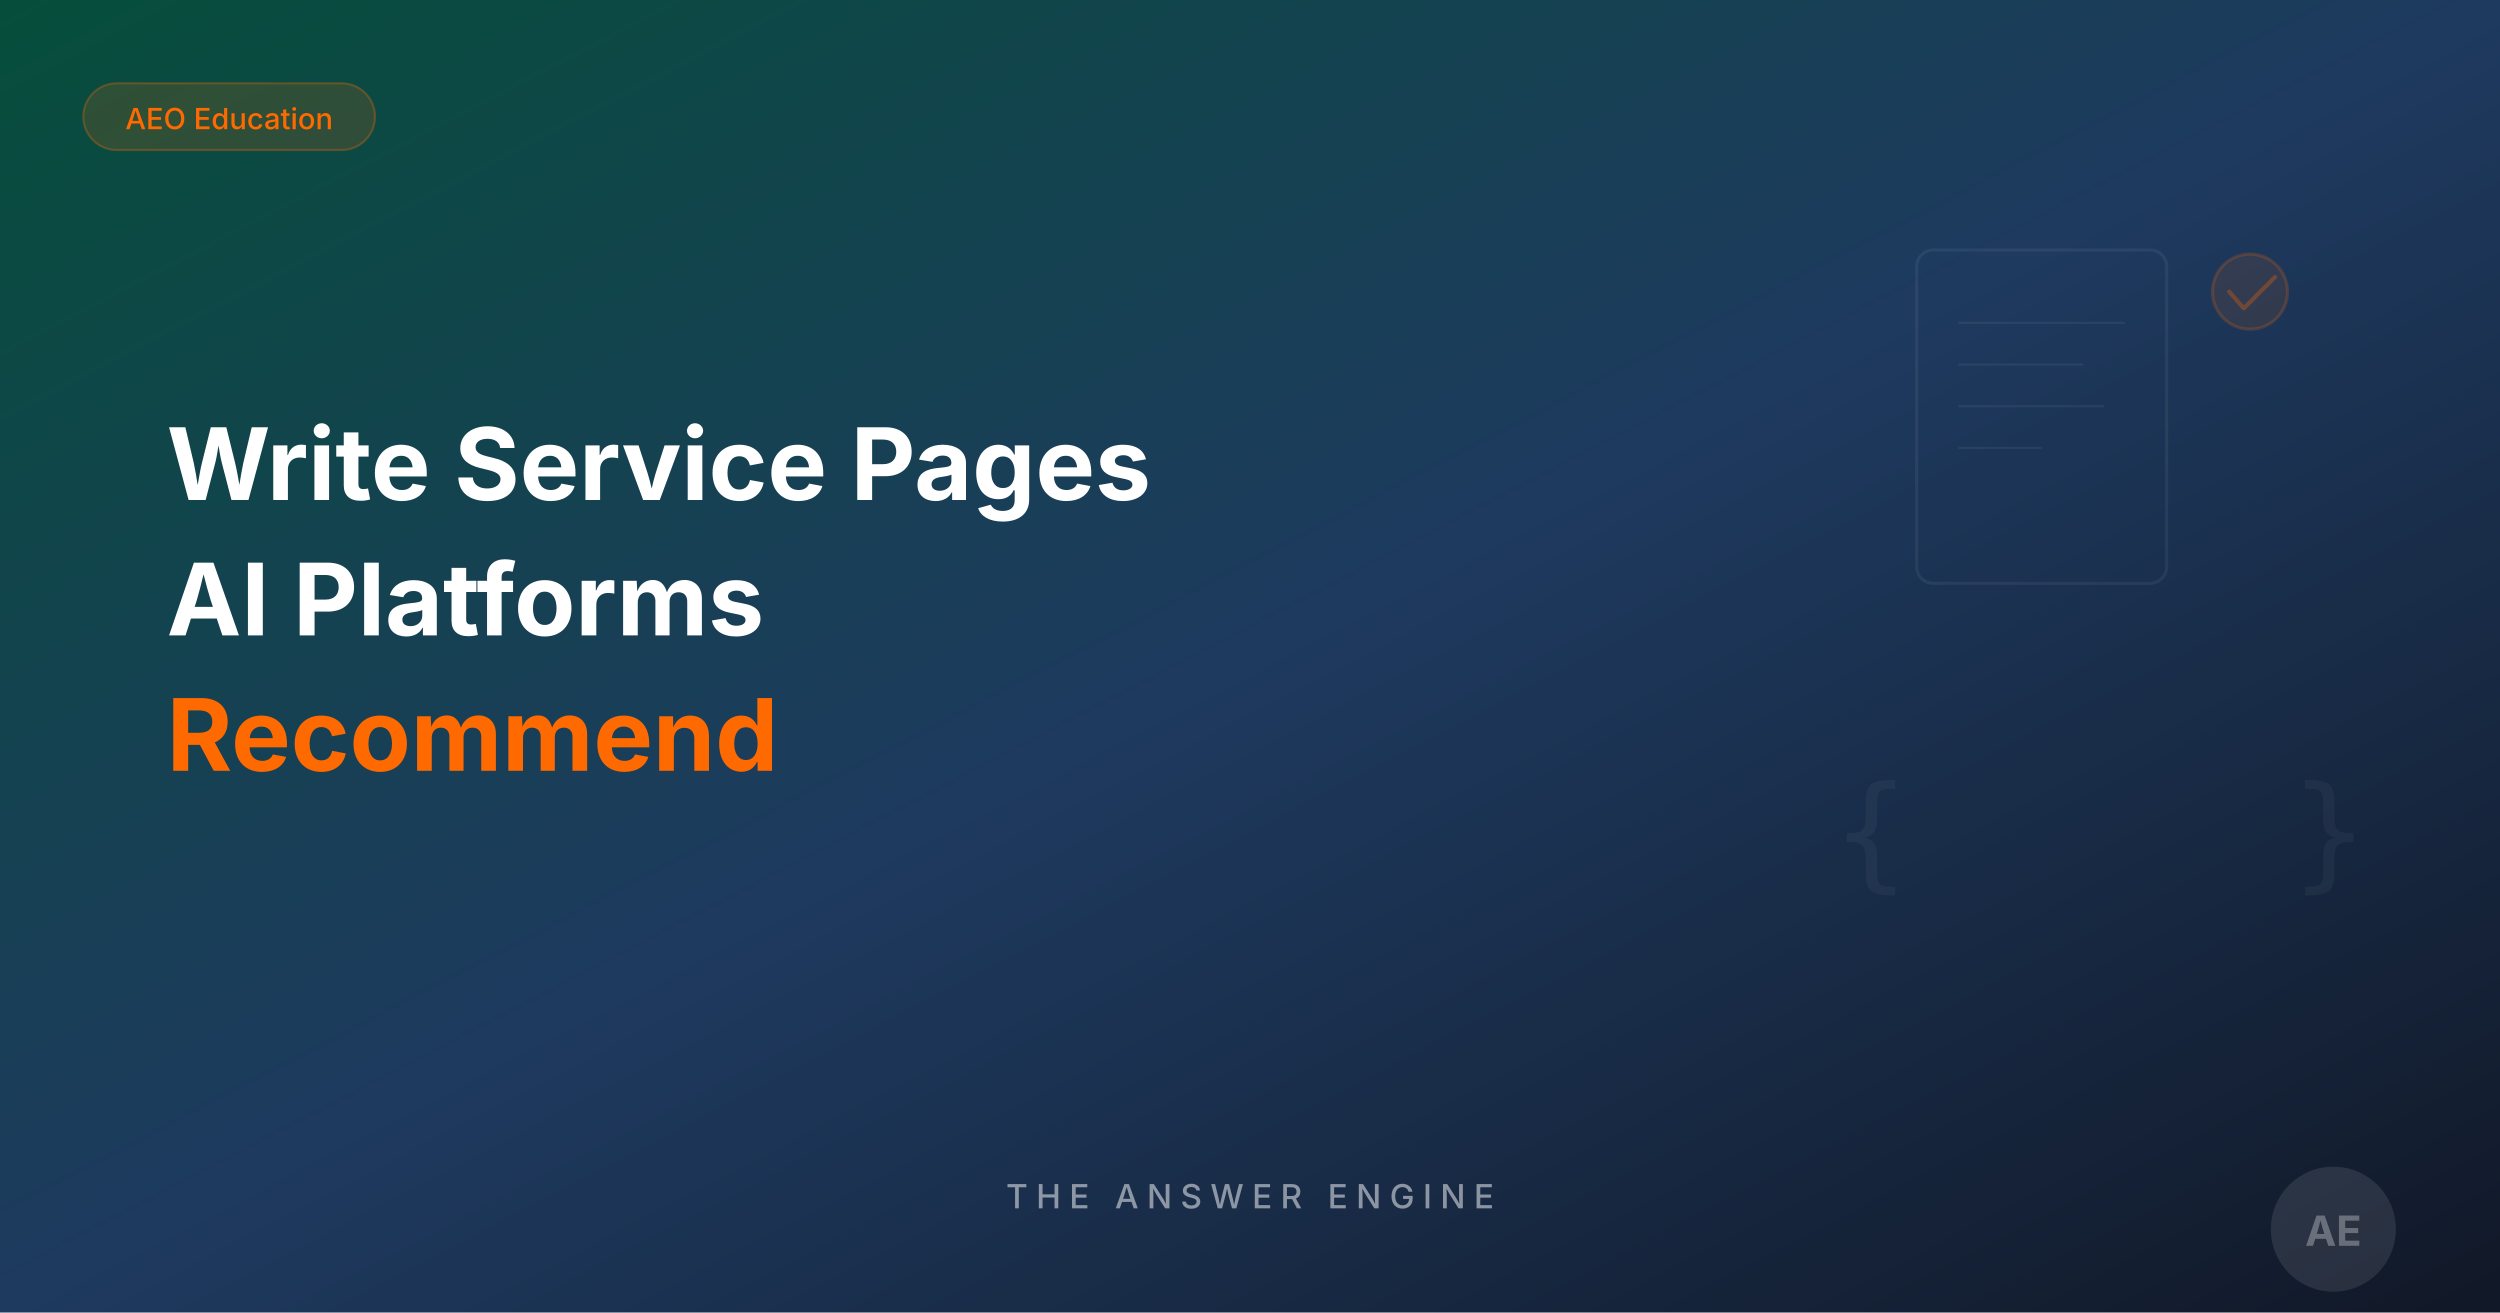
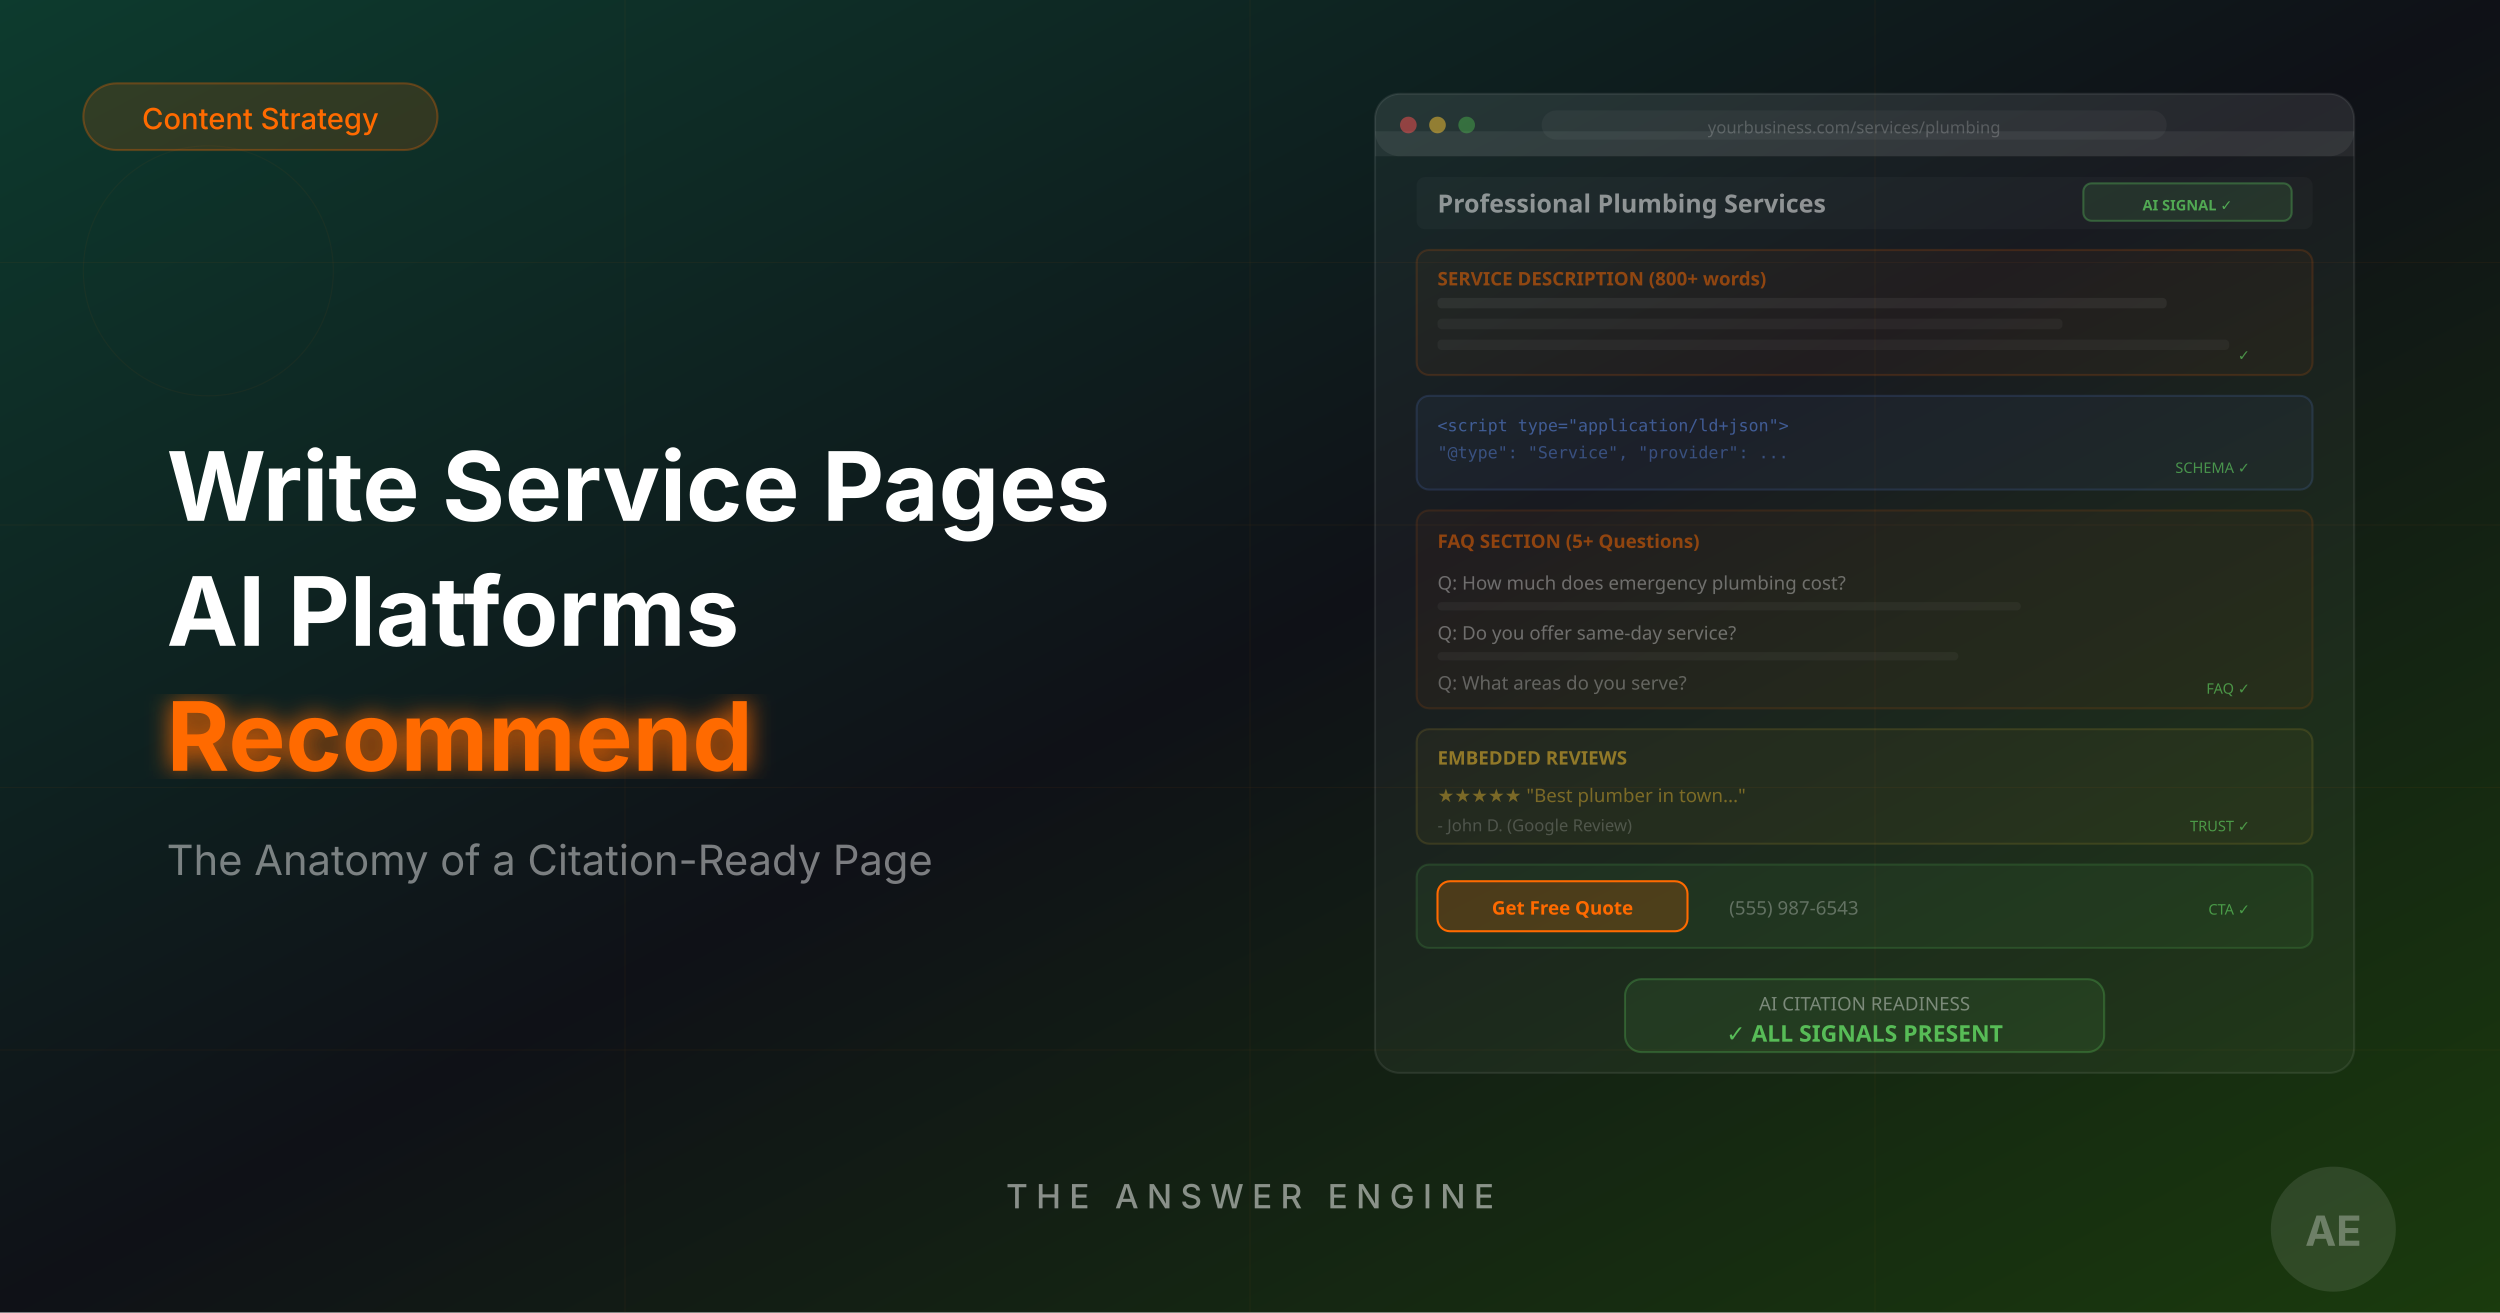
<svg xmlns="http://www.w3.org/2000/svg" width="1200" height="630" viewBox="0 0 1200 630">
  <defs>
-     <linearGradient id="bg" x1="0%" y1="0%" x2="100%" y2="100%">
-       <stop offset="0%" style="stop-color:#064e3b;stop-opacity:1" />
-       <stop offset="50%" style="stop-color:#1e3a5f;stop-opacity:1" />
-       <stop offset="100%" style="stop-color:#111827;stop-opacity:1" />
+     <linearGradient id="bg20" x1="0%" y1="0%" x2="100%" y2="100%">
+       <stop offset="0%" style="stop-color:#0d3b2e;stop-opacity:1" />
+       <stop offset="50%" style="stop-color:#0F1117;stop-opacity:1" />
+       <stop offset="100%" style="stop-color:#1a3b0d;stop-opacity:1" />
    </linearGradient>
+     <filter id="glow20">
+       <feGaussianBlur stdDeviation="6" result="blur20" />
+       <feMerge>
+         <feMergeNode in="blur20" />
+         <feMergeNode in="SourceGraphic" />
+       </feMerge>
+     </filter>
  </defs>
-   <rect width="1200" height="630" fill="url(#bg)" />
-   <rect x="920" y="120" width="120" height="160" rx="8" fill="none" stroke="rgba(255,255,255,0.06)" stroke-width="1.5" />
-   <line x1="940" y1="155" x2="1020" y2="155" stroke="rgba(255,255,255,0.06)" stroke-width="1" />
-   <line x1="940" y1="175" x2="1000" y2="175" stroke="rgba(255,255,255,0.06)" stroke-width="1" />
-   <line x1="940" y1="195" x2="1010" y2="195" stroke="rgba(255,255,255,0.06)" stroke-width="1" />
-   <line x1="940" y1="215" x2="980" y2="215" stroke="rgba(255,255,255,0.06)" stroke-width="1" />
-   <circle cx="1080" cy="140" r="18" fill="rgba(255,106,0,0.1)" stroke="rgba(255,106,0,0.2)" stroke-width="1.5" />
-   <polyline points="1070,140 1077,148 1092,133" fill="none" stroke="rgba(255,106,0,0.3)" stroke-width="2" stroke-linecap="round" stroke-linejoin="round" />
-   <text x="880" y="420" font-family="monospace" font-size="60" fill="rgba(255,255,255,0.04)">{</text>
-   <text x="1100" y="420" font-family="monospace" font-size="60" fill="rgba(255,255,255,0.04)">}</text>
-   <rect x="40" y="40" width="140" height="32" rx="16" fill="rgba(255,106,0,0.15)" stroke="rgba(255,106,0,0.3)" stroke-width="1" />
-   <text x="110" y="62" font-family="system-ui, -apple-system, sans-serif" font-size="14" font-weight="500" fill="#FF6A00" text-anchor="middle">AEO Education</text>
-   <text x="80" y="240" font-family="system-ui, -apple-system, sans-serif" font-size="48" font-weight="700" fill="white">Write Service Pages</text>
-   <text x="80" y="305" font-family="system-ui, -apple-system, sans-serif" font-size="48" font-weight="700" fill="white">AI Platforms</text>
-   <text x="80" y="370" font-family="system-ui, -apple-system, sans-serif" font-size="48" font-weight="700" fill="#FF6A00">Recommend</text>
+   <rect width="1200" height="630" fill="url(#bg20)" />
+   <line x1="0" y1="126" x2="1200" y2="126" stroke="rgba(255,106,0,0.05)" stroke-width="0.5" />
+   <line x1="0" y1="252" x2="1200" y2="252" stroke="rgba(255,106,0,0.05)" stroke-width="0.5" />
+   <line x1="0" y1="378" x2="1200" y2="378" stroke="rgba(255,106,0,0.05)" stroke-width="0.5" />
+   <line x1="0" y1="504" x2="1200" y2="504" stroke="rgba(255,106,0,0.05)" stroke-width="0.5" />
+   <line x1="300" y1="0" x2="300" y2="630" stroke="rgba(255,106,0,0.05)" stroke-width="0.5" />
+   <line x1="600" y1="0" x2="600" y2="630" stroke="rgba(255,106,0,0.05)" stroke-width="0.5" />
+   <line x1="900" y1="0" x2="900" y2="630" stroke="rgba(255,106,0,0.05)" stroke-width="0.5" />
+   <g transform="translate(660, 45)">
+     <rect x="0" y="0" width="470" height="470" rx="12" fill="rgba(255,255,255,0.04)" stroke="rgba(255,255,255,0.08)" stroke-width="1" />
+     <rect x="0" y="0" width="470" height="30" rx="12" fill="rgba(255,255,255,0.06)" />
+     <rect x="0" y="18" width="470" height="12" fill="rgba(255,255,255,0.06)" />
+     <circle cx="16" cy="15" r="4" fill="rgba(255,80,80,0.5)" />
+     <circle cx="30" cy="15" r="4" fill="rgba(255,200,50,0.5)" />
+     <circle cx="44" cy="15" r="4" fill="rgba(80,200,80,0.4)" />
+     <rect x="80" y="8" width="300" height="14" rx="7" fill="rgba(255,255,255,0.04)" />
+     <text x="230" y="19" font-family="system-ui, sans-serif" font-size="8" fill="rgba(255,255,255,0.2)" text-anchor="middle">yourbusiness.com/services/plumbing</text>
+     <rect x="20" y="40" width="430" height="25" rx="4" fill="rgba(255,255,255,0.03)" />
+     <text x="30" y="57" font-family="system-ui, sans-serif" font-size="12" fill="rgba(255,255,255,0.5)" font-weight="700">Professional Plumbing Services</text>
+     <rect x="340" y="43" width="100" height="18" rx="4" fill="rgba(100,220,100,0.1)" stroke="rgba(100,220,100,0.3)" stroke-width="1" />
+     <text x="390" y="56" font-family="system-ui, sans-serif" font-size="7" fill="rgba(100,220,100,0.7)" text-anchor="middle" font-weight="600">AI SIGNAL ✓</text>
+     <rect x="20" y="75" width="430" height="60" rx="6" fill="rgba(255,106,0,0.04)" stroke="rgba(255,106,0,0.15)" stroke-width="1" />
+     <text x="30" y="92" font-family="system-ui, sans-serif" font-size="9" fill="rgba(255,106,0,0.5)" font-weight="600">SERVICE DESCRIPTION (800+ words)</text>
+     <rect x="30" y="98" width="350" height="5" rx="2" fill="rgba(255,255,255,0.06)" />
+     <rect x="30" y="108" width="300" height="5" rx="2" fill="rgba(255,255,255,0.04)" />
+     <rect x="30" y="118" width="380" height="5" rx="2" fill="rgba(255,255,255,0.04)" />
+     <text x="420" y="128" font-family="system-ui, sans-serif" font-size="7" fill="rgba(100,220,100,0.6)" text-anchor="end">✓</text>
+     <rect x="20" y="145" width="430" height="45" rx="6" fill="rgba(100,150,255,0.05)" stroke="rgba(100,150,255,0.15)" stroke-width="1" />
+     <text x="30" y="162" font-family="monospace" font-size="8" fill="rgba(100,150,255,0.5)">&lt;script type="application/ld+json"&gt;</text>
+     <text x="30" y="175" font-family="monospace" font-size="8" fill="rgba(100,150,255,0.4)">  "@type": "Service", "provider": ...</text>
+     <text x="420" y="182" font-family="system-ui, sans-serif" font-size="7" fill="rgba(100,220,100,0.6)" text-anchor="end">SCHEMA ✓</text>
+     <rect x="20" y="200" width="430" height="95" rx="6" fill="rgba(255,106,0,0.04)" stroke="rgba(255,106,0,0.12)" stroke-width="1" />
+     <text x="30" y="218" font-family="system-ui, sans-serif" font-size="9" fill="rgba(255,106,0,0.5)" font-weight="600">FAQ SECTION (5+ Questions)</text>
+     <text x="30" y="238" font-family="system-ui, sans-serif" font-size="9" fill="rgba(255,255,255,0.35)">Q: How much does emergency plumbing cost?</text>
+     <rect x="30" y="244" width="280" height="4" rx="2" fill="rgba(255,255,255,0.04)" />
+     <text x="30" y="262" font-family="system-ui, sans-serif" font-size="9" fill="rgba(255,255,255,0.35)">Q: Do you offer same-day service?</text>
+     <rect x="30" y="268" width="250" height="4" rx="2" fill="rgba(255,255,255,0.04)" />
+     <text x="30" y="286" font-family="system-ui, sans-serif" font-size="9" fill="rgba(255,255,255,0.3)">Q: What areas do you serve?</text>
+     <text x="420" y="288" font-family="system-ui, sans-serif" font-size="7" fill="rgba(100,220,100,0.6)" text-anchor="end">FAQ ✓</text>
+     <rect x="20" y="305" width="430" height="55" rx="6" fill="rgba(255,200,50,0.04)" stroke="rgba(255,200,50,0.12)" stroke-width="1" />
+     <text x="30" y="322" font-family="system-ui, sans-serif" font-size="9" fill="rgba(255,200,50,0.5)" font-weight="600">EMBEDDED REVIEWS</text>
+     <text x="30" y="340" font-family="system-ui, sans-serif" font-size="9" fill="rgba(255,200,50,0.4)">★★★★★ "Best plumber in town..."</text>
+     <text x="30" y="354" font-family="system-ui, sans-serif" font-size="8" fill="rgba(255,255,255,0.2)">- John D. (Google Review)</text>
+     <text x="420" y="354" font-family="system-ui, sans-serif" font-size="7" fill="rgba(100,220,100,0.6)" text-anchor="end">TRUST ✓</text>
+     <rect x="20" y="370" width="430" height="40" rx="6" fill="rgba(100,220,100,0.06)" stroke="rgba(100,220,100,0.15)" stroke-width="1" />
+     <rect x="30" y="378" width="120" height="24" rx="6" fill="rgba(255,106,0,0.2)" stroke="#FF6A00" stroke-width="1" />
+     <text x="90" y="394" font-family="system-ui, sans-serif" font-size="9" fill="#FF6A00" text-anchor="middle" font-weight="600">Get Free Quote</text>
+     <text x="170" y="394" font-family="system-ui, sans-serif" font-size="9" fill="rgba(255,255,255,0.3)">(555) 987-6543</text>
+     <text x="420" y="394" font-family="system-ui, sans-serif" font-size="7" fill="rgba(100,220,100,0.6)" text-anchor="end">CTA ✓</text>
+     <rect x="120" y="425" width="230" height="35" rx="8" fill="rgba(100,220,100,0.08)" stroke="rgba(100,220,100,0.25)" stroke-width="1" />
+     <text x="235" y="440" font-family="system-ui, sans-serif" font-size="9" fill="rgba(255,255,255,0.4)" text-anchor="middle">AI CITATION READINESS</text>
+     <text x="235" y="455" font-family="system-ui, sans-serif" font-size="11" fill="rgba(100,220,100,0.8)" text-anchor="middle" font-weight="700">✓ ALL SIGNALS PRESENT</text>
+   </g>
+   <circle cx="100" cy="130" r="60" stroke="rgba(255,106,0,0.05)" stroke-width="0.5" fill="none" />
+   <rect x="40" y="40" width="170" height="32" rx="16" fill="rgba(255,106,0,0.15)" stroke="rgba(255,106,0,0.3)" stroke-width="1" />
+   <text x="125" y="62" font-family="system-ui, -apple-system, sans-serif" font-size="14" font-weight="500" fill="#FF6A00" text-anchor="middle">Content Strategy</text>
+   <text x="80" y="250" font-family="system-ui, -apple-system, sans-serif" font-size="46" font-weight="700" fill="white">Write Service Pages</text>
+   <text x="80" y="310" font-family="system-ui, -apple-system, sans-serif" font-size="46" font-weight="700" fill="white">AI Platforms</text>
+   <text x="80" y="370" font-family="system-ui, -apple-system, sans-serif" font-size="46" font-weight="700" fill="#FF6A00" filter="url(#glow20)">Recommend</text>
+   <text x="80" y="420" font-family="system-ui, -apple-system, sans-serif" font-size="20" font-weight="400" fill="rgba(255,255,255,0.45)">The Anatomy of a Citation-Ready Page</text>
  <text x="600" y="580" font-family="system-ui, -apple-system, sans-serif" font-size="16" font-weight="500" fill="rgba(255,255,255,0.5)" text-anchor="middle" letter-spacing="4">THE ANSWER ENGINE</text>
  <circle cx="1120" cy="590" r="30" fill="rgba(255,255,255,0.1)" />
  <text x="1120" y="598" font-family="system-ui, -apple-system, sans-serif" font-size="20" font-weight="700" fill="rgba(255,255,255,0.3)" text-anchor="middle">AE</text>
</svg>
